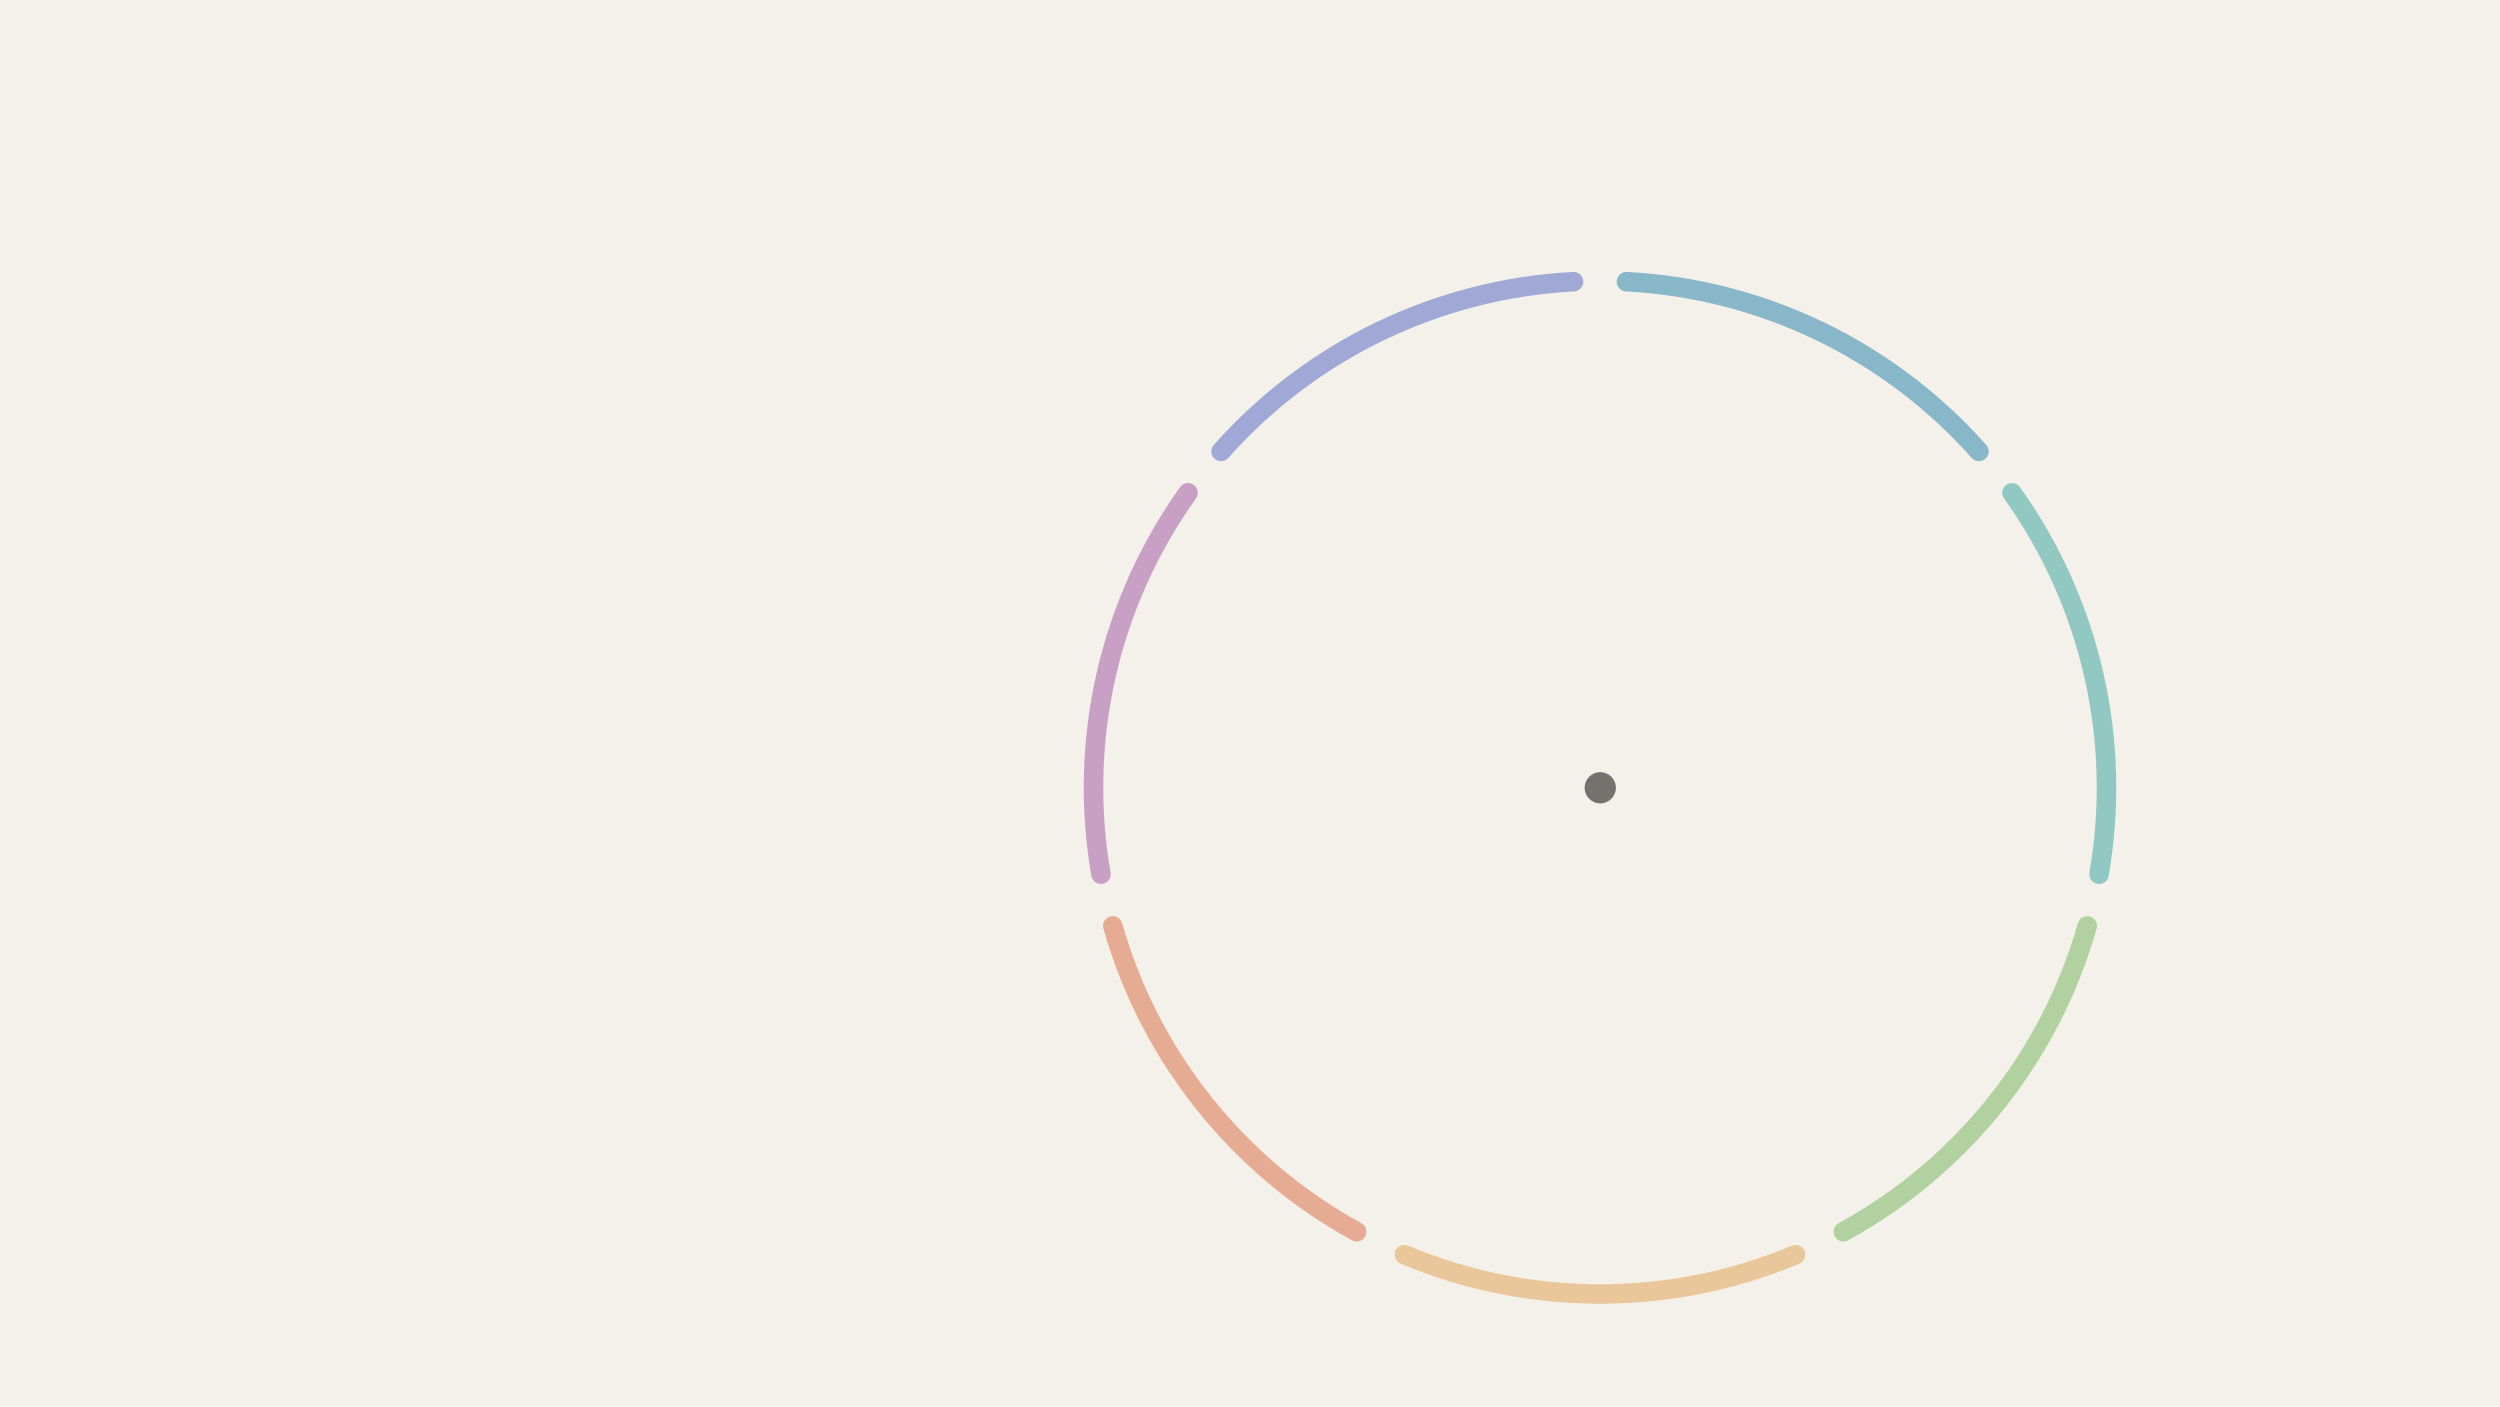
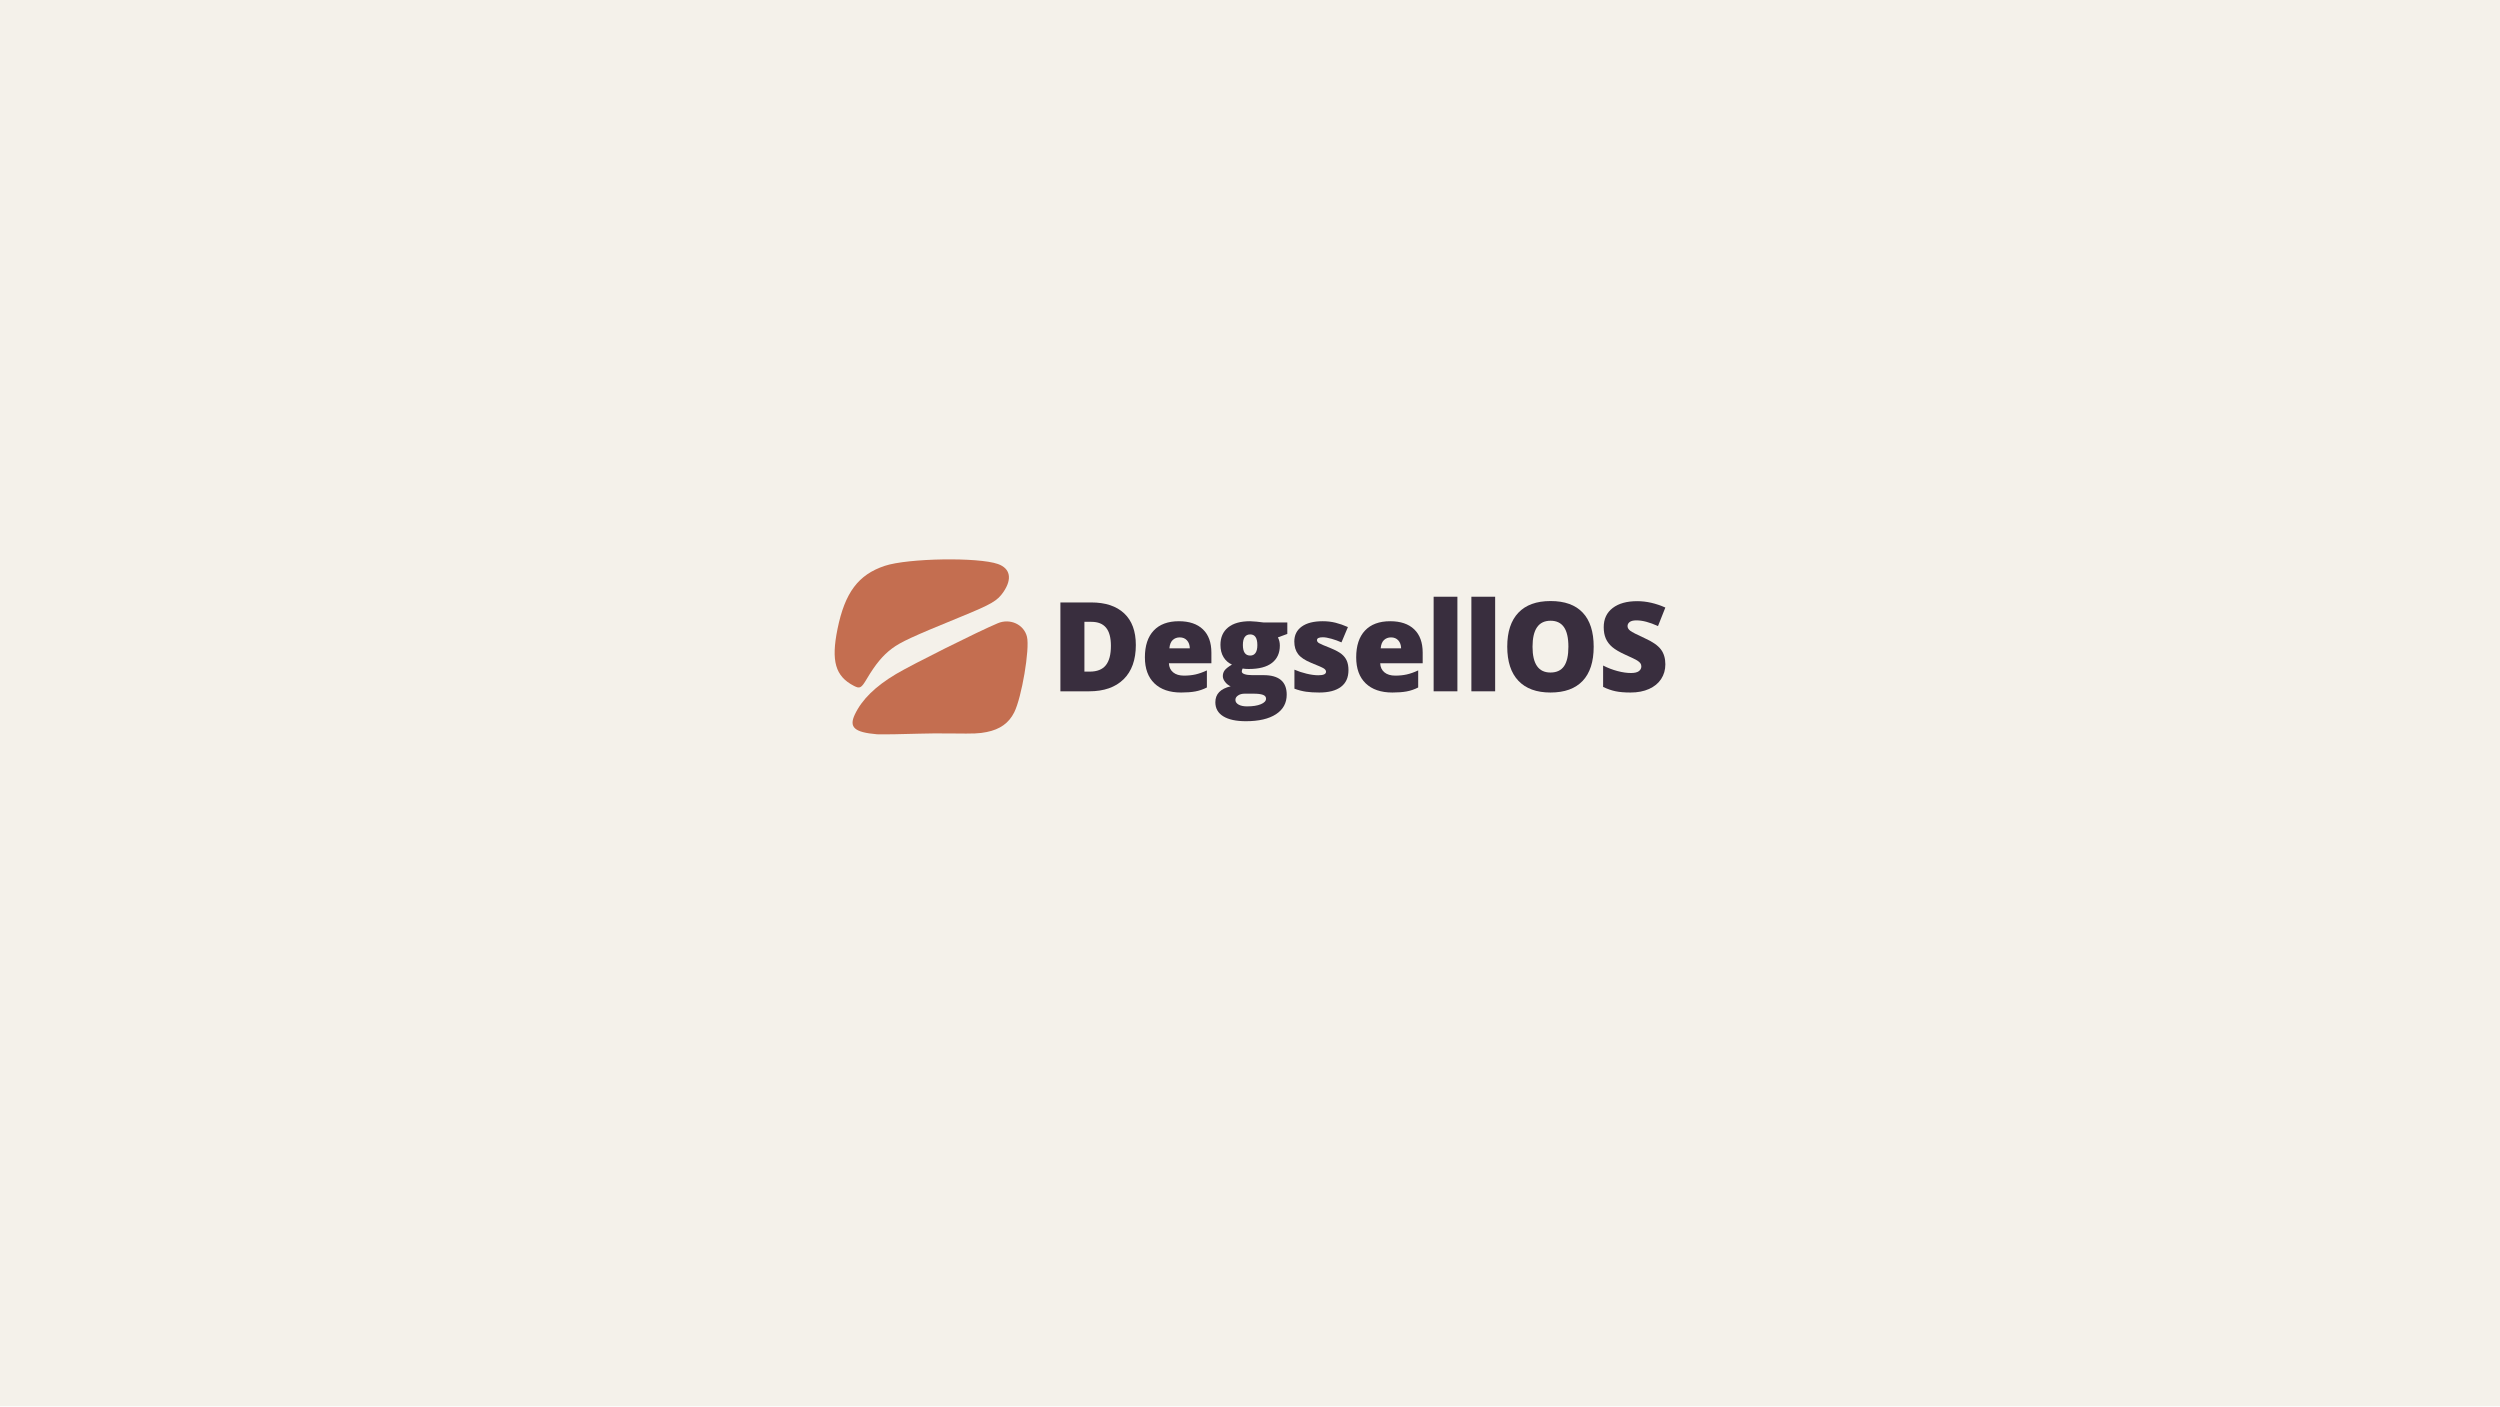
<svg xmlns="http://www.w3.org/2000/svg" viewBox="0 0 3840 2160" width="3840" height="2160">
  <rect width="3840" height="2160" fill="#f4f1ea" />
-   <path d="M 2498.32 432.67 A 778 778 0 0 1 3039.64 693.36" fill="none" stroke="#2E86AB" stroke-width="30" stroke-linecap="round" opacity="0.55" />
-   <path d="M 3090.42 757.02 A 778 778 0 0 1 3224.11 1342.79" fill="none" stroke="#3FA7A0" stroke-width="30" stroke-linecap="round" opacity="0.55" />
-   <path d="M 3205.99 1422.18 A 778 778 0 0 1 2831.38 1891.93" fill="none" stroke="#7BB662" stroke-width="30" stroke-linecap="round" opacity="0.55" />
-   <path d="M 2758.01 1927.26 A 778 778 0 0 1 2157.19 1927.26" fill="none" stroke="#E0A458" stroke-width="30" stroke-linecap="round" opacity="0.55" />
-   <path d="M 2083.82 1891.93 A 778 778 0 0 1 1709.21 1422.18" fill="none" stroke="#D9724A" stroke-width="30" stroke-linecap="round" opacity="0.55" />
-   <path d="M 1691.09 1342.79 A 778 778 0 0 1 1824.78 757.02" fill="none" stroke="#A45DA8" stroke-width="30" stroke-linecap="round" opacity="0.55" />
-   <path d="M 1875.56 693.36 A 778 778 0 0 1 2416.88 432.67" fill="none" stroke="#5B6CC4" stroke-width="30" stroke-linecap="round" opacity="0.55" />
-   <circle cx="2458" cy="1210" r="24" fill="#1f1d1a" opacity="0.6" />
+   <g transform="translate(1248.0 825.6) scale(1.05)">
+     <g fill="#C46E50" transform="translate(32.40082 32) scale(0.5948)">
+       <path d="M 47.185,310.998 C 1.653,287.425 -9.019,250.308 7.01,171.28 C 25.195,81.631 58.196,37.539 123.299,15.912 C 180.162,-2.978 353.474,-5.77 401.682,11.428 C 431.994,22.241 437.074,47.836 415.278,79.931 C 400.262,102.043 386.468,110.051 308.381,141.984 C 190.437,190.217 162.677,203.043 140.77,219.429 C 118.466,236.111 100.294,258.056 78.952,294.079 C 65.459,316.853 62.026,318.682 47.185,310.998 Z" />
+       <path d="M 104.381,430.199 C 48.399,425.373 34.675,413.113 49.714,381.364 C 67.103,344.656 100.144,312.223 150.881,282.058 C 191.121,258.134 352.556,177.519 401.148,157.083 C 431.677,144.244 465.707,160.074 473.031,190.521 C 480.204,220.334 460.055,339.518 441.628,376.28 C 428.432,402.606 406.687,418.135 373.881,424.661 C 355.054,428.406 343.94,428.874 290.103,428.192 C 258.404,427.791 227.637,427.965 209.381,428.649 C 177.259,429.852 111.6,430.822 104.381,430.199 Z" />
+     </g>
+     <g fill="#392E3E">
+       <path d="M472.995 157.244Q472.995 189.788 455.078 207.394Q437.16 225 404.705 225H362.646V95H407.639Q438.939 95 455.967 111.005Q472.995 127.011 472.995 157.244ZM436.538 158.488Q436.538 140.616 429.469 131.99Q422.4 123.365 407.995 123.365H397.769V196.19H405.594Q421.599 196.19 429.069 186.898Q436.538 177.606 436.538 158.488Z" />
+       <path d="M539.243 226.778Q514.079 226.778 500.163 213.396Q486.247 200.014 486.247 175.294Q486.247 149.774 499.141 136.125Q512.034 122.476 535.953 122.476Q558.717 122.476 571.121 134.347Q583.525 146.218 583.525 168.536V184.008H521.37Q521.726 192.456 527.55 197.257Q533.375 202.059 543.422 202.059Q552.581 202.059 560.273 200.325Q567.964 198.591 576.945 194.412V219.398Q568.764 223.577 560.05 225.178Q551.336 226.778 539.243 226.778ZM537.198 146.129Q531.063 146.129 526.928 149.997Q522.793 153.865 522.082 162.134H551.959Q551.781 154.843 547.824 150.486Q543.867 146.129 537.198 146.129Z" />
+       <path d="M694.589 124.254V141.06L680.806 146.129Q683.652 151.286 683.652 158.133Q683.652 174.405 672.226 183.386Q660.799 192.367 638.125 192.367Q632.523 192.367 629.233 191.655Q627.988 193.967 627.988 196.012Q627.988 198.591 632.167 199.969Q636.347 201.347 643.105 201.347H659.821Q693.7 201.347 693.7 229.891Q693.7 248.297 678.005 258.523Q662.311 268.748 633.946 268.748Q612.516 268.748 600.912 261.59Q589.308 254.432 589.308 241.005Q589.308 222.955 611.716 217.709Q607.092 215.752 603.669 211.395Q600.245 207.038 600.245 202.77Q600.245 198.057 602.824 194.456Q605.403 190.855 613.583 185.876Q605.758 182.408 601.268 175.027Q596.778 167.647 596.778 157.066Q596.778 140.616 607.981 131.546Q619.185 122.476 639.992 122.476Q642.749 122.476 649.507 123.099Q656.265 123.721 659.466 124.254ZM618.652 237.538Q618.652 241.806 623.276 244.429Q627.899 247.052 635.635 247.052Q648.262 247.052 655.864 243.895Q663.467 240.739 663.467 235.759Q663.467 231.758 658.843 230.113Q654.219 228.468 645.594 228.468H631.99Q626.388 228.468 622.52 231.091Q618.652 233.714 618.652 237.538ZM629.589 157.244Q629.589 172.715 640.348 172.715Q645.327 172.715 648.04 168.892Q650.752 165.068 650.752 157.421Q650.752 141.772 640.348 141.772Q629.589 141.772 629.589 157.244Z" />
+       <path d="M784.045 194.056Q784.045 210.239 773.019 218.509Q761.993 226.778 741.364 226.778Q730.16 226.778 721.891 225.578Q713.621 224.378 704.996 221.176V193.345Q713.088 196.901 722.735 199.213Q732.383 201.525 739.941 201.525Q751.234 201.525 751.234 196.368Q751.234 193.7 748.077 191.611Q744.921 189.521 729.715 183.475Q715.844 177.784 710.331 170.537Q704.818 163.29 704.818 152.175Q704.818 138.126 715.666 130.301Q726.514 122.476 746.343 122.476Q756.302 122.476 765.061 124.655Q773.819 126.833 783.245 131.012L773.819 153.42Q766.884 150.308 759.148 148.129Q751.412 145.951 746.521 145.951Q737.985 145.951 737.985 150.13Q737.985 152.709 740.964 154.531Q743.943 156.354 758.17 161.956Q768.751 166.313 773.953 170.492Q779.155 174.672 781.6 180.318Q784.045 185.964 784.045 194.056Z" />
+       <path d="M848.337 226.778Q823.173 226.778 809.257 213.396Q795.341 200.014 795.341 175.294Q795.341 149.774 808.235 136.125Q821.128 122.476 845.047 122.476Q867.811 122.476 880.215 134.347Q892.619 146.218 892.619 168.536V184.008H830.465Q830.82 192.456 836.644 197.257Q842.469 202.059 852.517 202.059Q861.675 202.059 869.367 200.325Q877.058 198.591 886.039 194.412V219.398Q877.859 223.577 869.144 225.178Q860.43 226.778 848.337 226.778ZM846.292 146.129Q840.157 146.129 836.022 149.997Q831.887 153.865 831.176 162.134H861.053Q860.875 154.843 856.918 150.486Q852.961 146.129 846.292 146.129Z" />
+       <path d="M943.396 225H908.628V86.642H943.396Z" />
+       <path d="M998.618 225H963.851V86.642H998.618Z" />
+       <path d="M1142.76 159.822Q1142.76 192.633 1126.665 209.706Q1110.571 226.778 1079.538 226.778Q1048.95 226.778 1032.633 209.617Q1016.317 192.456 1016.317 159.644Q1016.317 127.189 1032.544 110.072Q1048.772 92.955 1079.716 92.955Q1110.749 92.955 1126.754 109.938Q1142.76 126.922 1142.76 159.822ZM1053.307 159.822Q1053.307 197.524 1079.538 197.524Q1092.876 197.524 1099.323 188.365Q1105.769 179.207 1105.769 159.822Q1105.769 140.349 1099.234 131.057Q1092.698 121.765 1079.716 121.765Q1053.307 121.765 1053.307 159.822Z" />
+       <path d="M1247.599 185.52Q1247.599 197.613 1241.464 206.994Q1235.328 216.375 1223.769 221.577Q1212.209 226.778 1196.648 226.778Q1183.666 226.778 1174.863 224.956Q1166.06 223.133 1156.546 218.598V187.298Q1166.594 192.456 1177.442 195.345Q1188.29 198.235 1197.36 198.235Q1205.185 198.235 1208.83 195.523Q1212.476 192.811 1212.476 188.543Q1212.476 185.876 1211.009 183.875Q1209.542 181.874 1206.296 179.829Q1203.051 177.784 1189.001 171.471Q1176.286 165.691 1169.928 160.267Q1163.57 154.843 1160.503 147.818Q1157.435 140.793 1157.435 131.19Q1157.435 113.228 1170.506 103.181Q1183.577 93.133 1206.43 93.133Q1226.614 93.133 1247.599 102.469L1236.84 129.59Q1218.611 121.231 1205.363 121.231Q1198.516 121.231 1195.404 123.632Q1192.291 126.033 1192.291 129.59Q1192.291 133.413 1196.248 136.436Q1200.205 139.46 1217.722 147.462Q1234.528 155.021 1241.064 163.69Q1247.599 172.36 1247.599 185.52Z" />
+     </g>
+   </g>
</svg>
